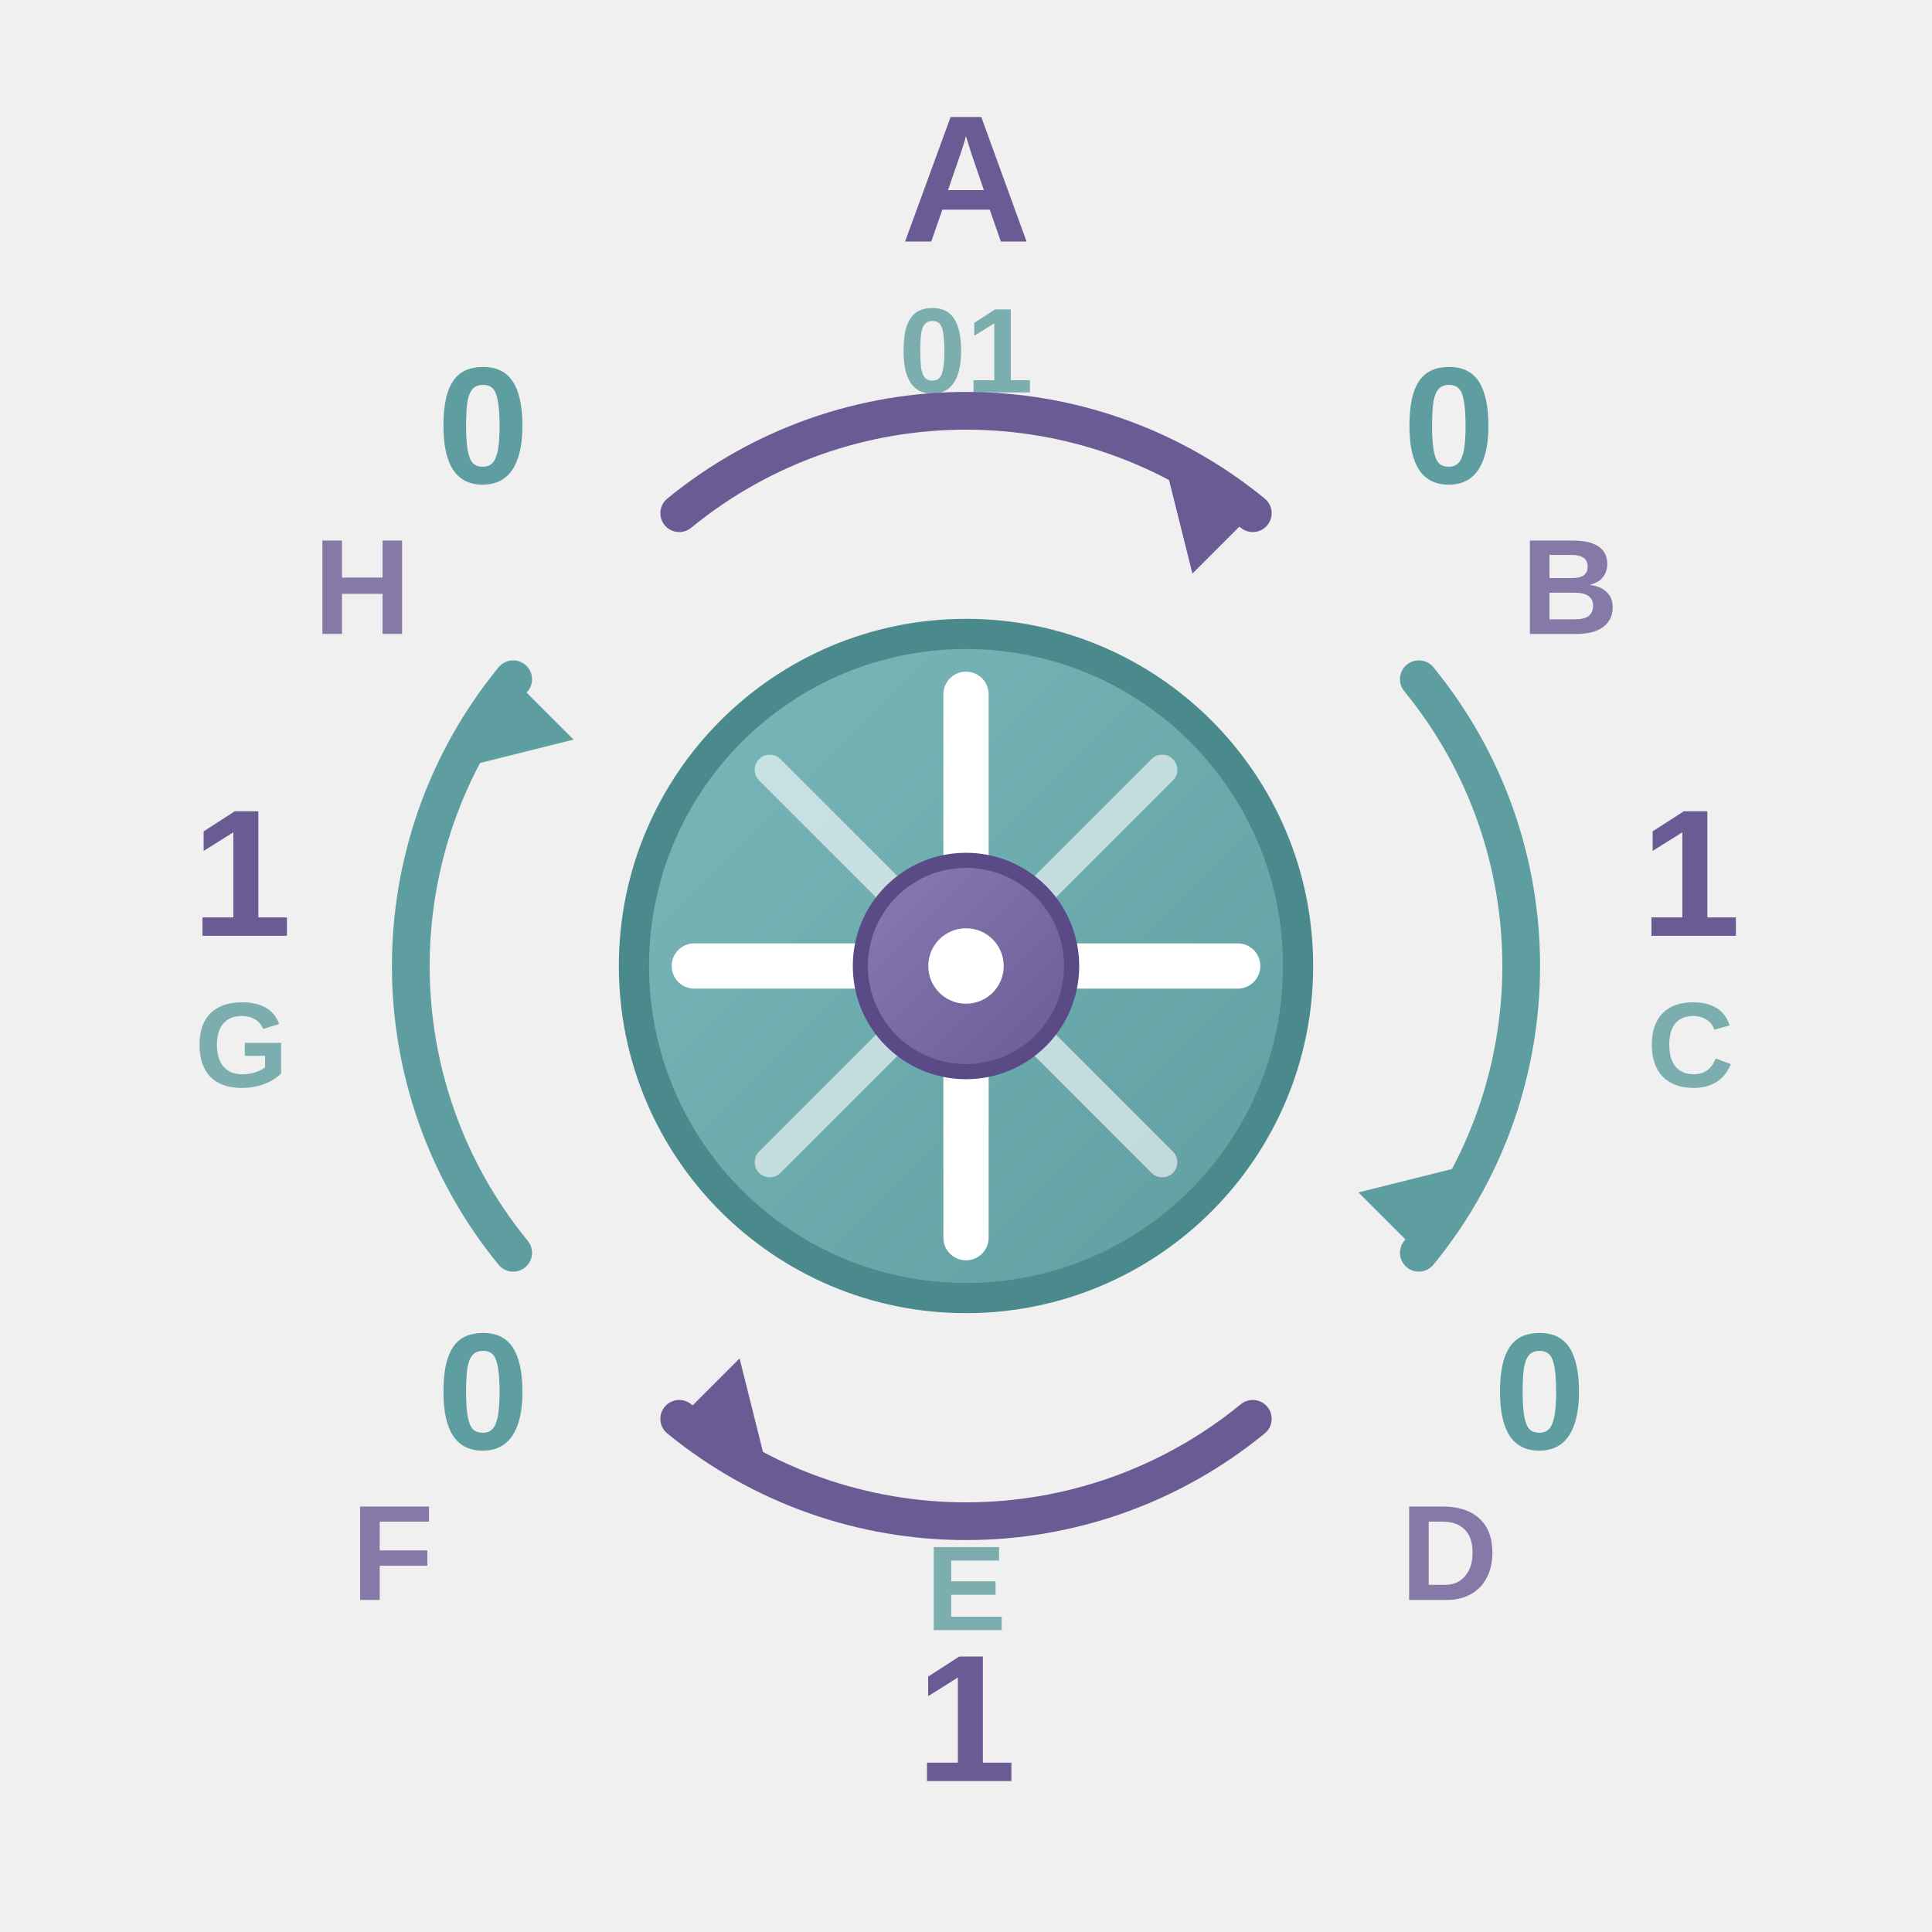
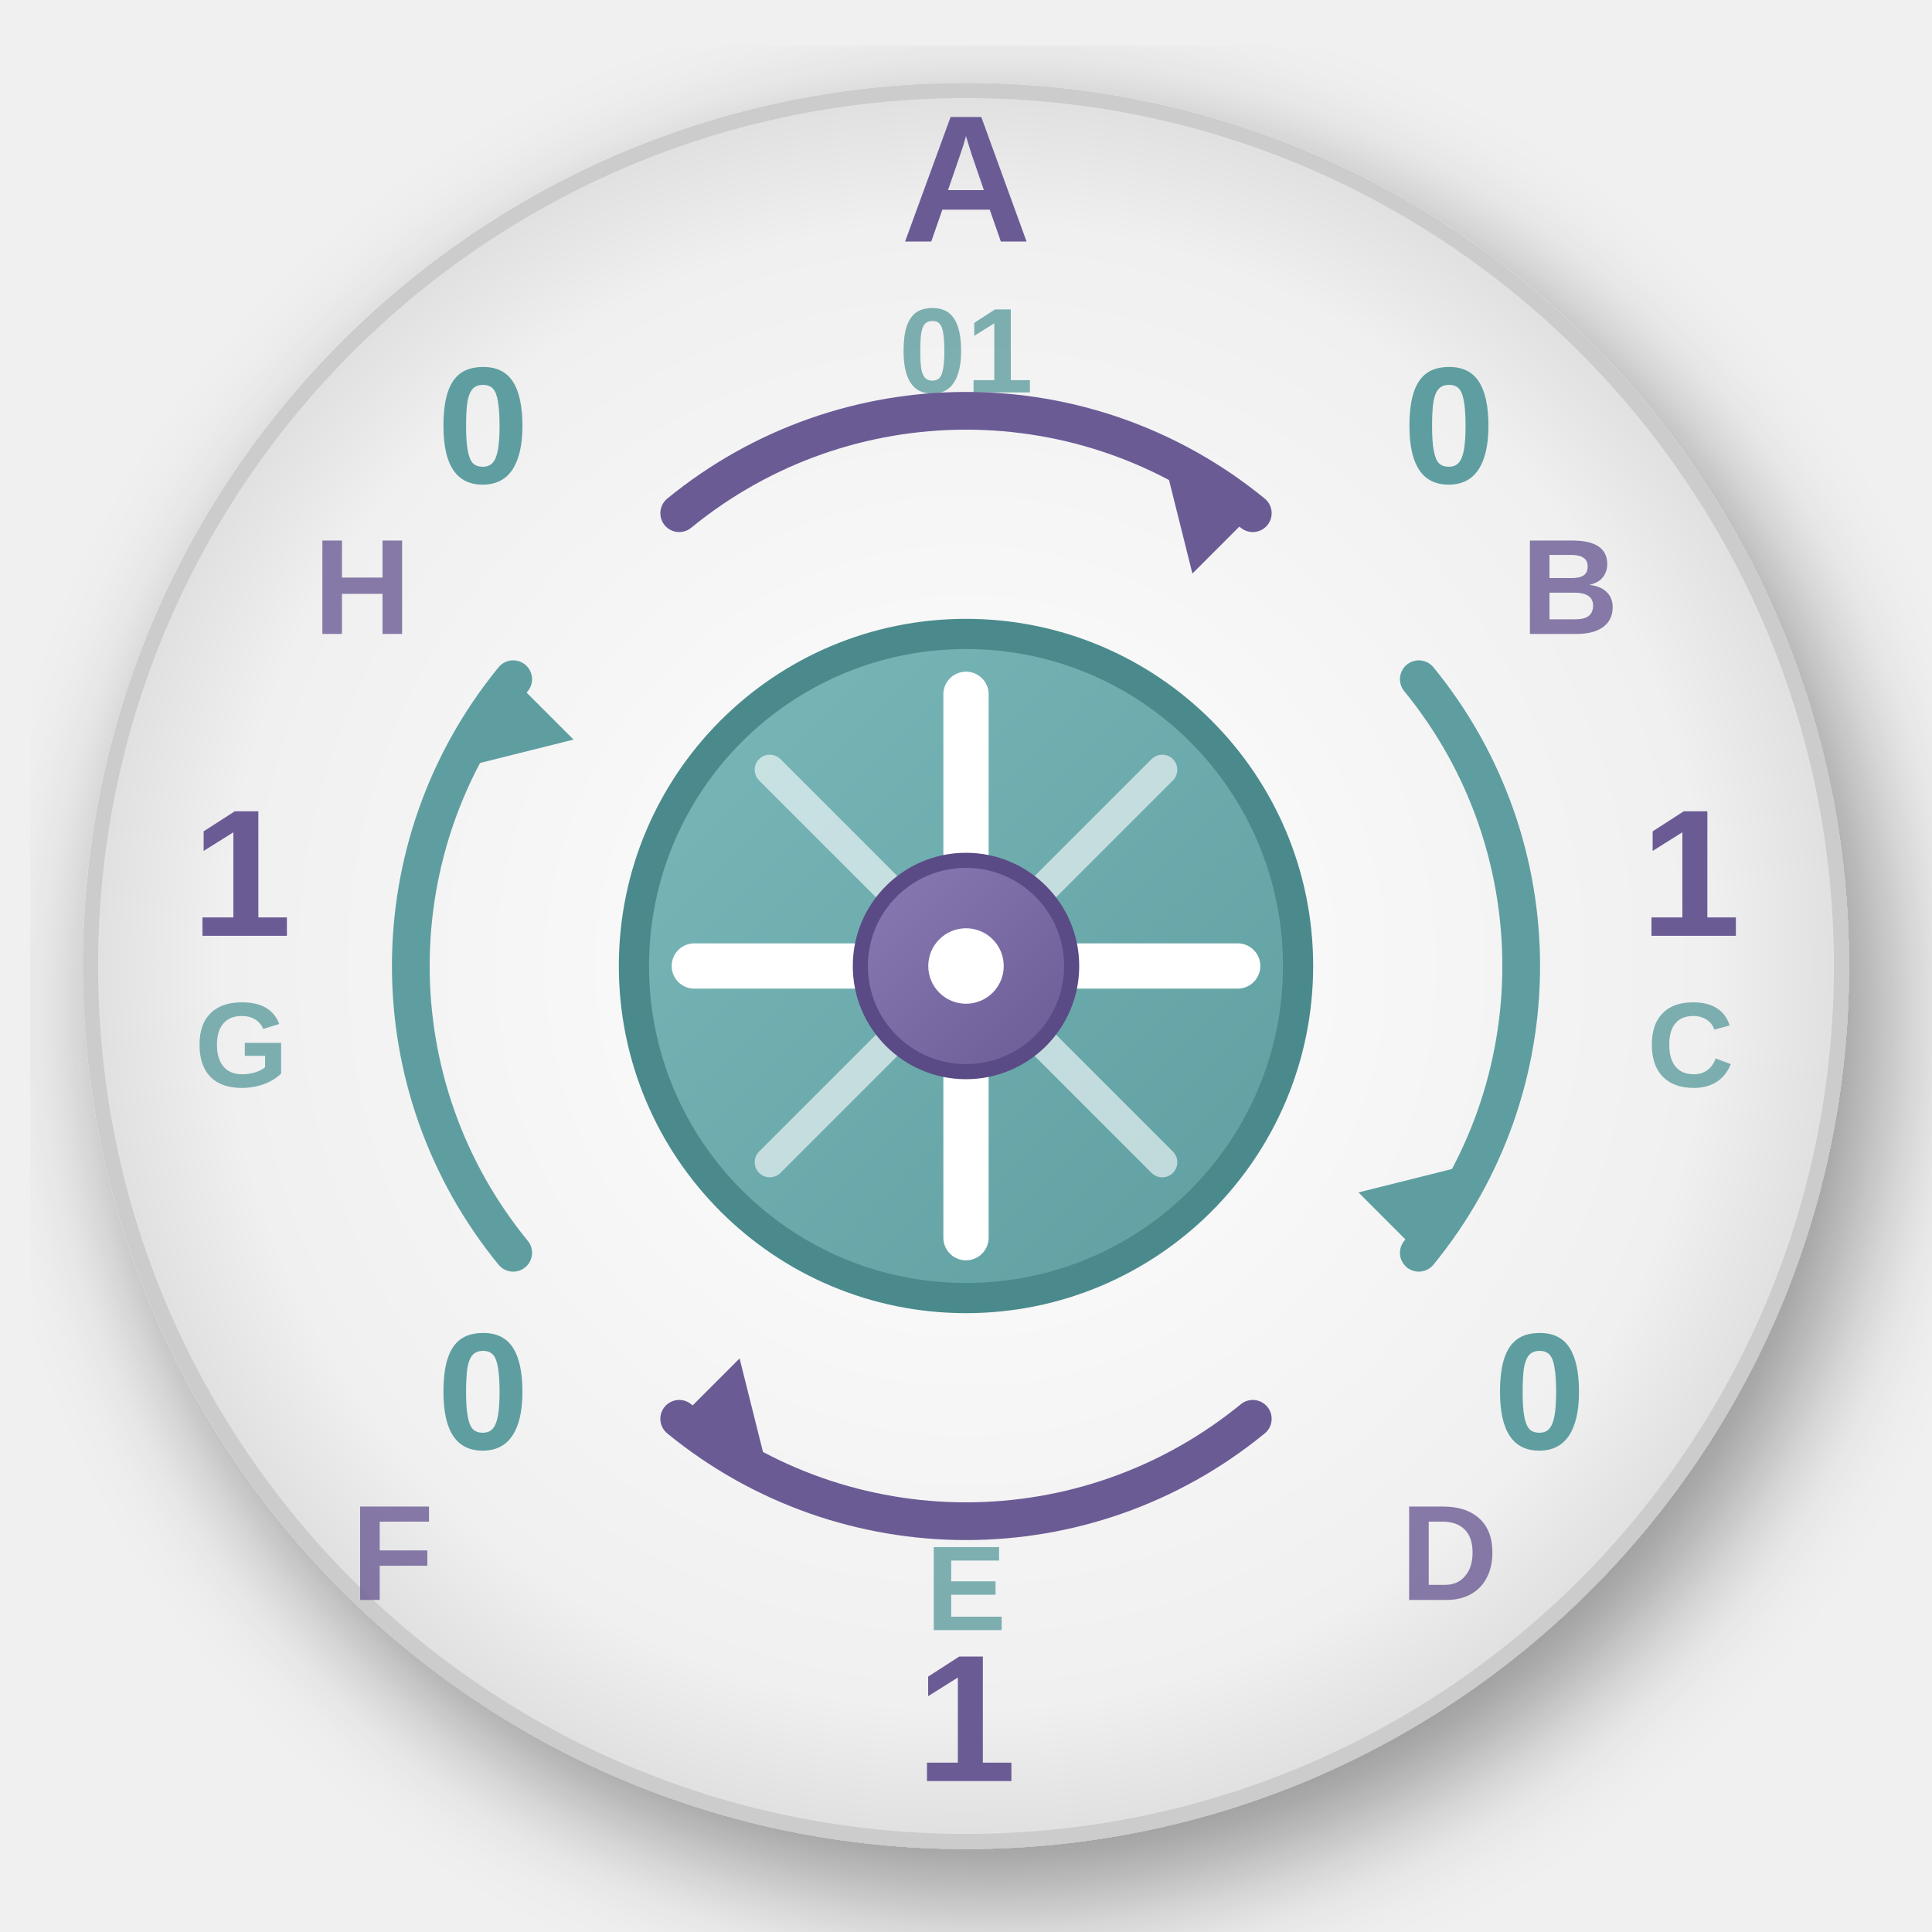
<svg xmlns="http://www.w3.org/2000/svg" width="128" height="128" viewBox="0 0 128 128">
  <defs>
    <linearGradient id="millGradient" x1="0%" y1="0%" x2="100%" y2="100%">
      <stop offset="0%" style="stop-color:#7ab8ba;stop-opacity:1" />
      <stop offset="100%" style="stop-color:#5f9ea0;stop-opacity:1" />
    </linearGradient>
    <linearGradient id="accentGradient" x1="0%" y1="0%" x2="100%" y2="100%">
      <stop offset="0%" style="stop-color:#8b7bb5;stop-opacity:1" />
      <stop offset="100%" style="stop-color:#6b5b95;stop-opacity:1" />
    </linearGradient>
+     <radialGradient id="bgGradient" cx="50%" cy="50%" r="50%">
+       <stop offset="0%" style="stop-color:#ffffff;stop-opacity:1" />
+       <stop offset="85%" style="stop-color:#f0f0f0;stop-opacity:1" />
+       <stop offset="100%" style="stop-color:#e0e0e0;stop-opacity:1" />
+     </radialGradient>
+     <filter id="dropShadow" x="-20%" y="-20%" width="140%" height="140%">
+       <feDropShadow dx="2" dy="3" stdDeviation="4" flood-color="#000000" flood-opacity="0.4" />
+     </filter>
  </defs>
+   <circle cx="64" cy="64" r="58" fill="url(#bgGradient)" stroke="#cccccc" stroke-width="1" filter="url(#dropShadow)" />
  <g font-family="'Segoe UI', Arial, sans-serif" font-weight="bold">
    <text x="64" y="16" font-size="12" fill="#6b5b95" text-anchor="middle">A</text>
    <text x="64" y="26" font-size="8" fill="#5f9ea0" text-anchor="middle" opacity="0.8">01</text>
    <text x="96" y="32" font-size="11" fill="#5f9ea0" text-anchor="middle">0</text>
    <text x="104" y="42" font-size="9" fill="#6b5b95" text-anchor="middle" opacity="0.8">B</text>
    <text x="112" y="62" font-size="12" fill="#6b5b95" text-anchor="middle">1</text>
    <text x="112" y="72" font-size="8" fill="#5f9ea0" text-anchor="middle" opacity="0.8">C</text>
    <text x="102" y="96" font-size="11" fill="#5f9ea0" text-anchor="middle">0</text>
    <text x="96" y="106" font-size="9" fill="#6b5b95" text-anchor="middle" opacity="0.8">D</text>
    <text x="64" y="118" font-size="12" fill="#6b5b95" text-anchor="middle">1</text>
    <text x="64" y="108" font-size="8" fill="#5f9ea0" text-anchor="middle" opacity="0.8">E</text>
    <text x="26" y="106" font-size="9" fill="#6b5b95" text-anchor="middle" opacity="0.8">F</text>
    <text x="32" y="96" font-size="11" fill="#5f9ea0" text-anchor="middle">0</text>
    <text x="16" y="72" font-size="8" fill="#5f9ea0" text-anchor="middle" opacity="0.8">G</text>
    <text x="16" y="62" font-size="12" fill="#6b5b95" text-anchor="middle">1</text>
    <text x="24" y="42" font-size="9" fill="#6b5b95" text-anchor="middle" opacity="0.8">H</text>
    <text x="32" y="32" font-size="11" fill="#5f9ea0" text-anchor="middle">0</text>
  </g>
  <path d="M 45 34 A 30 30 0 0 1 83 34" fill="none" stroke="#6b5b95" stroke-width="2.5" stroke-linecap="round" />
  <polygon points="83,34 77,30 79,38" fill="#6b5b95" />
  <path d="M 83 94 A 30 30 0 0 1 45 94" fill="none" stroke="#6b5b95" stroke-width="2.5" stroke-linecap="round" />
  <polygon points="45,94 51,98 49,90" fill="#6b5b95" />
  <path d="M 34 83 A 30 30 0 0 1 34 45" fill="none" stroke="#5f9ea0" stroke-width="2.5" stroke-linecap="round" />
  <polygon points="34,45 30,51 38,49" fill="#5f9ea0" />
  <path d="M 94 45 A 30 30 0 0 1 94 83" fill="none" stroke="#5f9ea0" stroke-width="2.5" stroke-linecap="round" />
  <polygon points="94,83 98,77 90,79" fill="#5f9ea0" />
  <circle cx="64" cy="64" r="22" fill="url(#millGradient)" stroke="#4a8a8c" stroke-width="2" />
  <line x1="64" y1="46" x2="64" y2="82" stroke="#ffffff" stroke-width="3" stroke-linecap="round" />
  <line x1="46" y1="64" x2="82" y2="64" stroke="#ffffff" stroke-width="3" stroke-linecap="round" />
  <line x1="51" y1="51" x2="77" y2="77" stroke="#ffffff" stroke-width="2" stroke-linecap="round" opacity="0.6" />
  <line x1="77" y1="51" x2="51" y2="77" stroke="#ffffff" stroke-width="2" stroke-linecap="round" opacity="0.6" />
  <circle cx="64" cy="64" r="7" fill="url(#accentGradient)" stroke="#5a4a85" stroke-width="1" />
  <circle cx="64" cy="64" r="2.5" fill="#ffffff" />
</svg>
